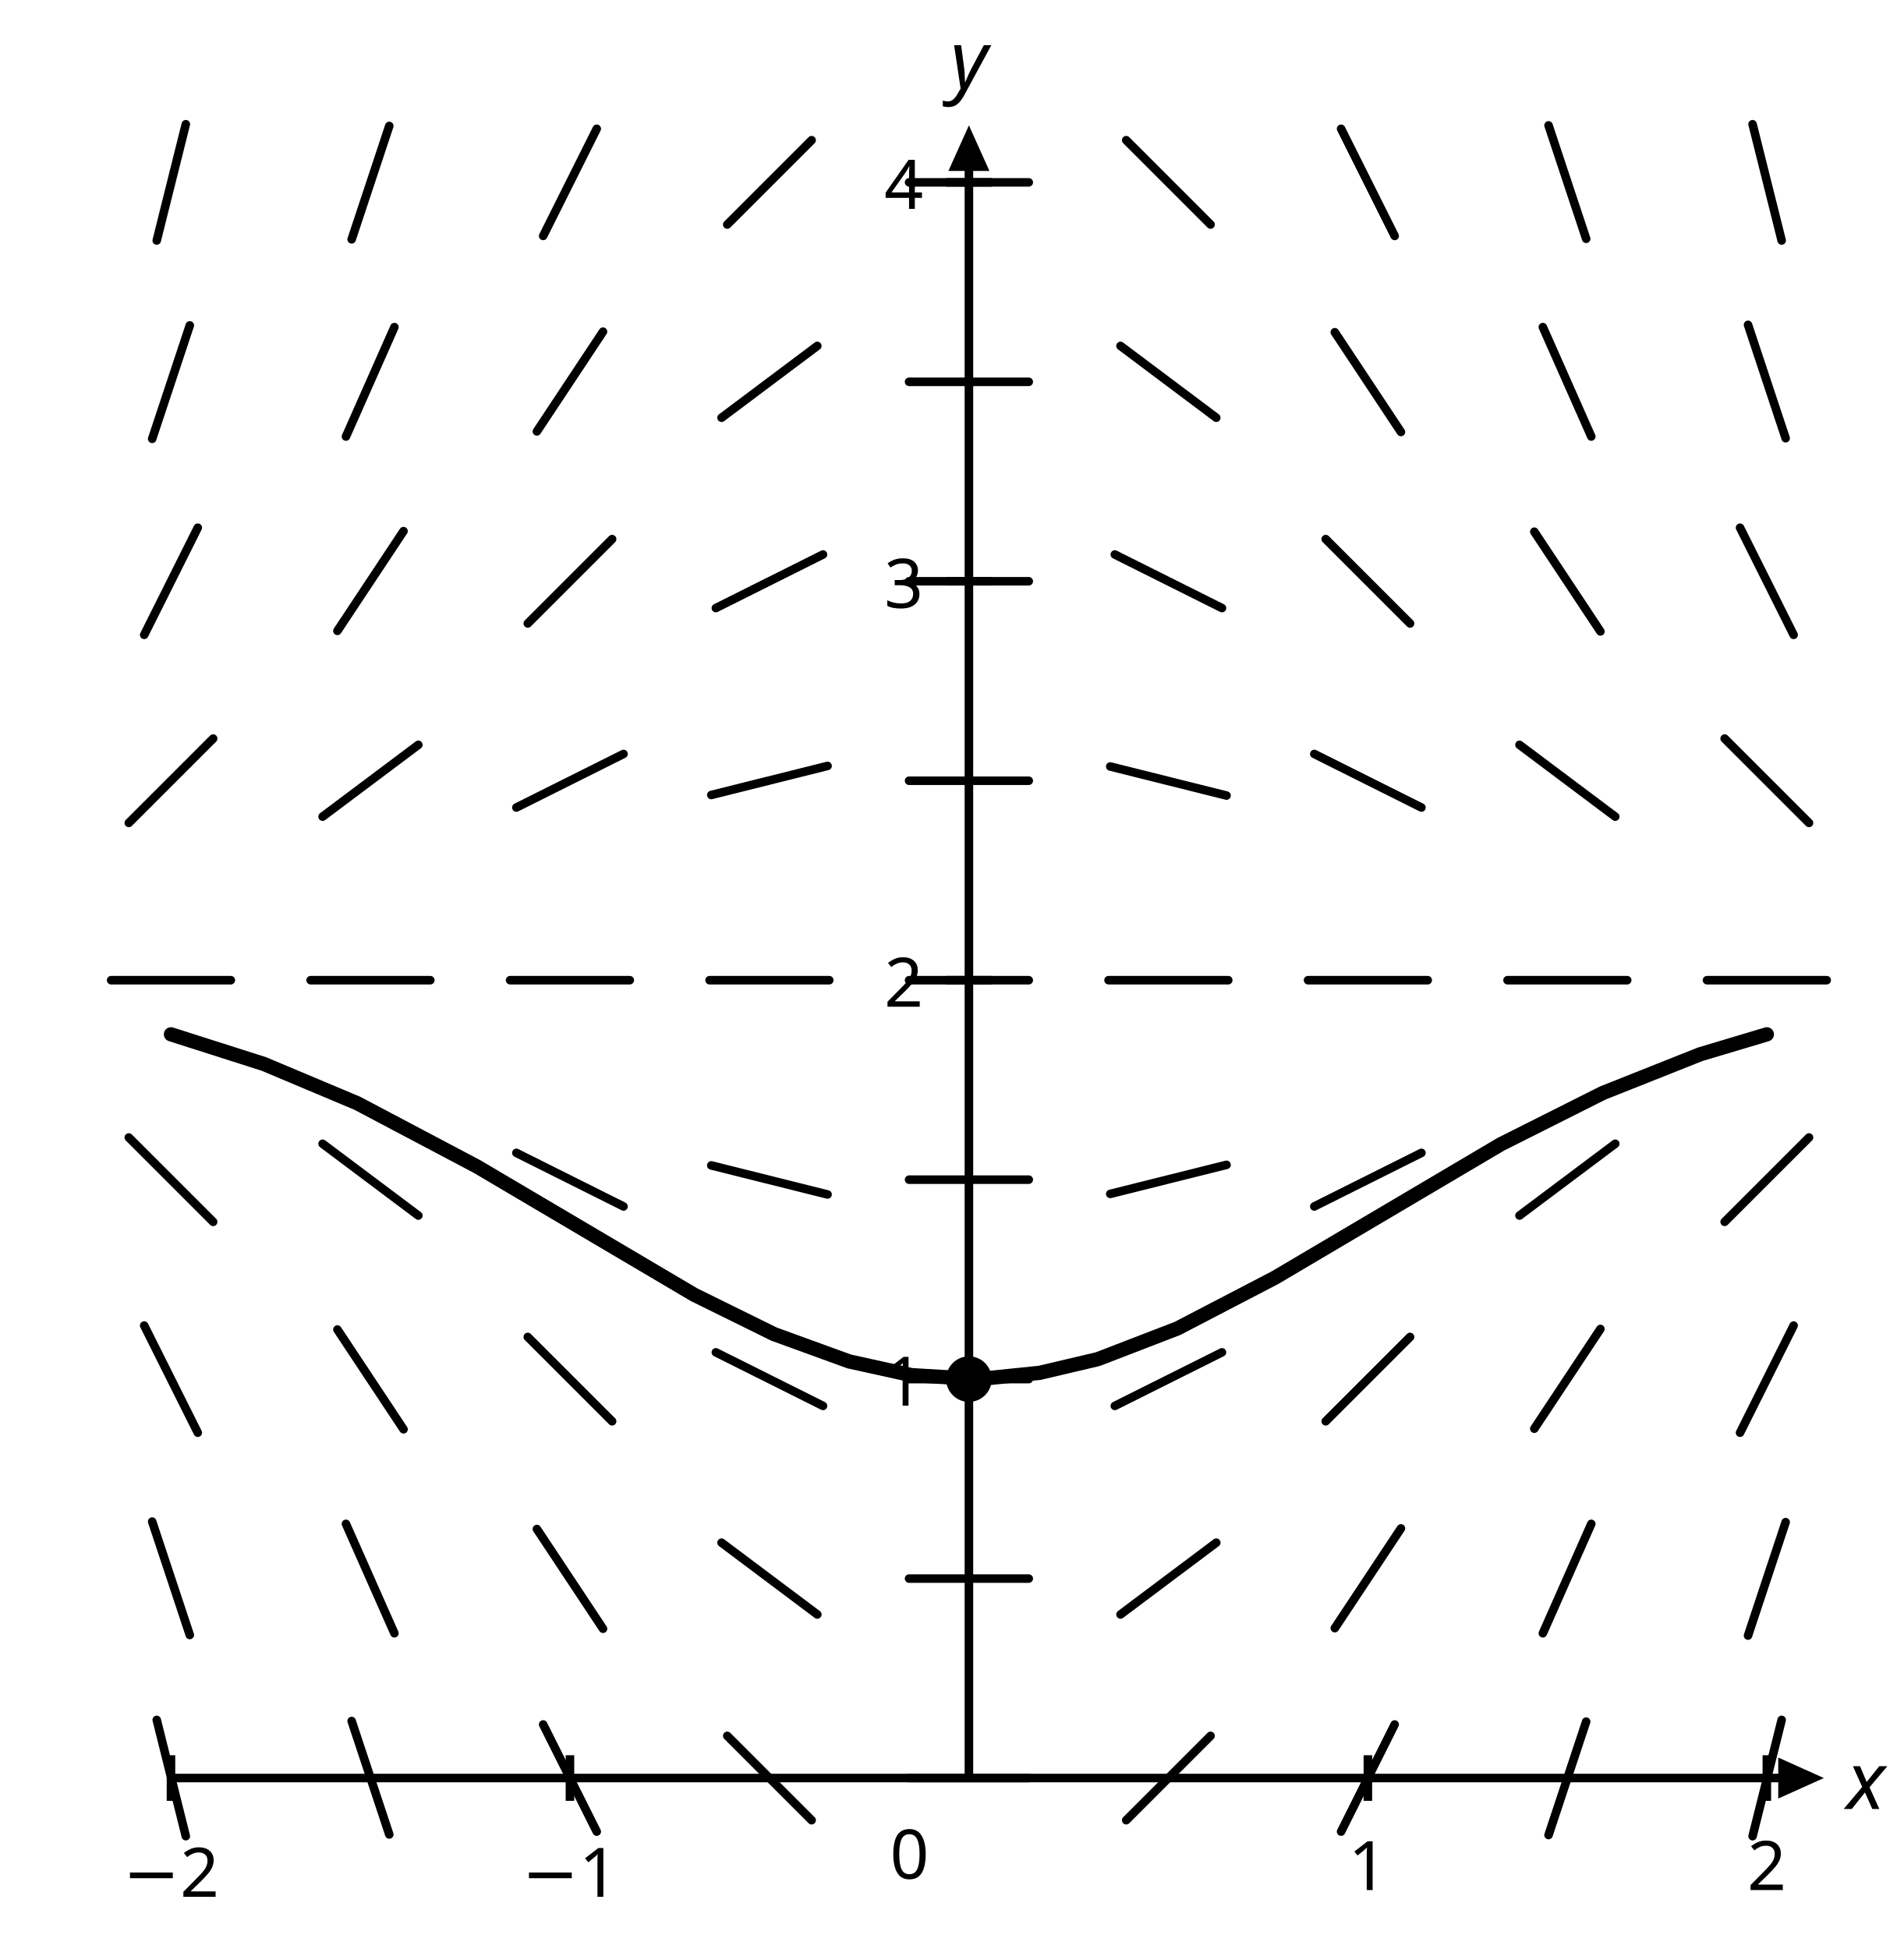
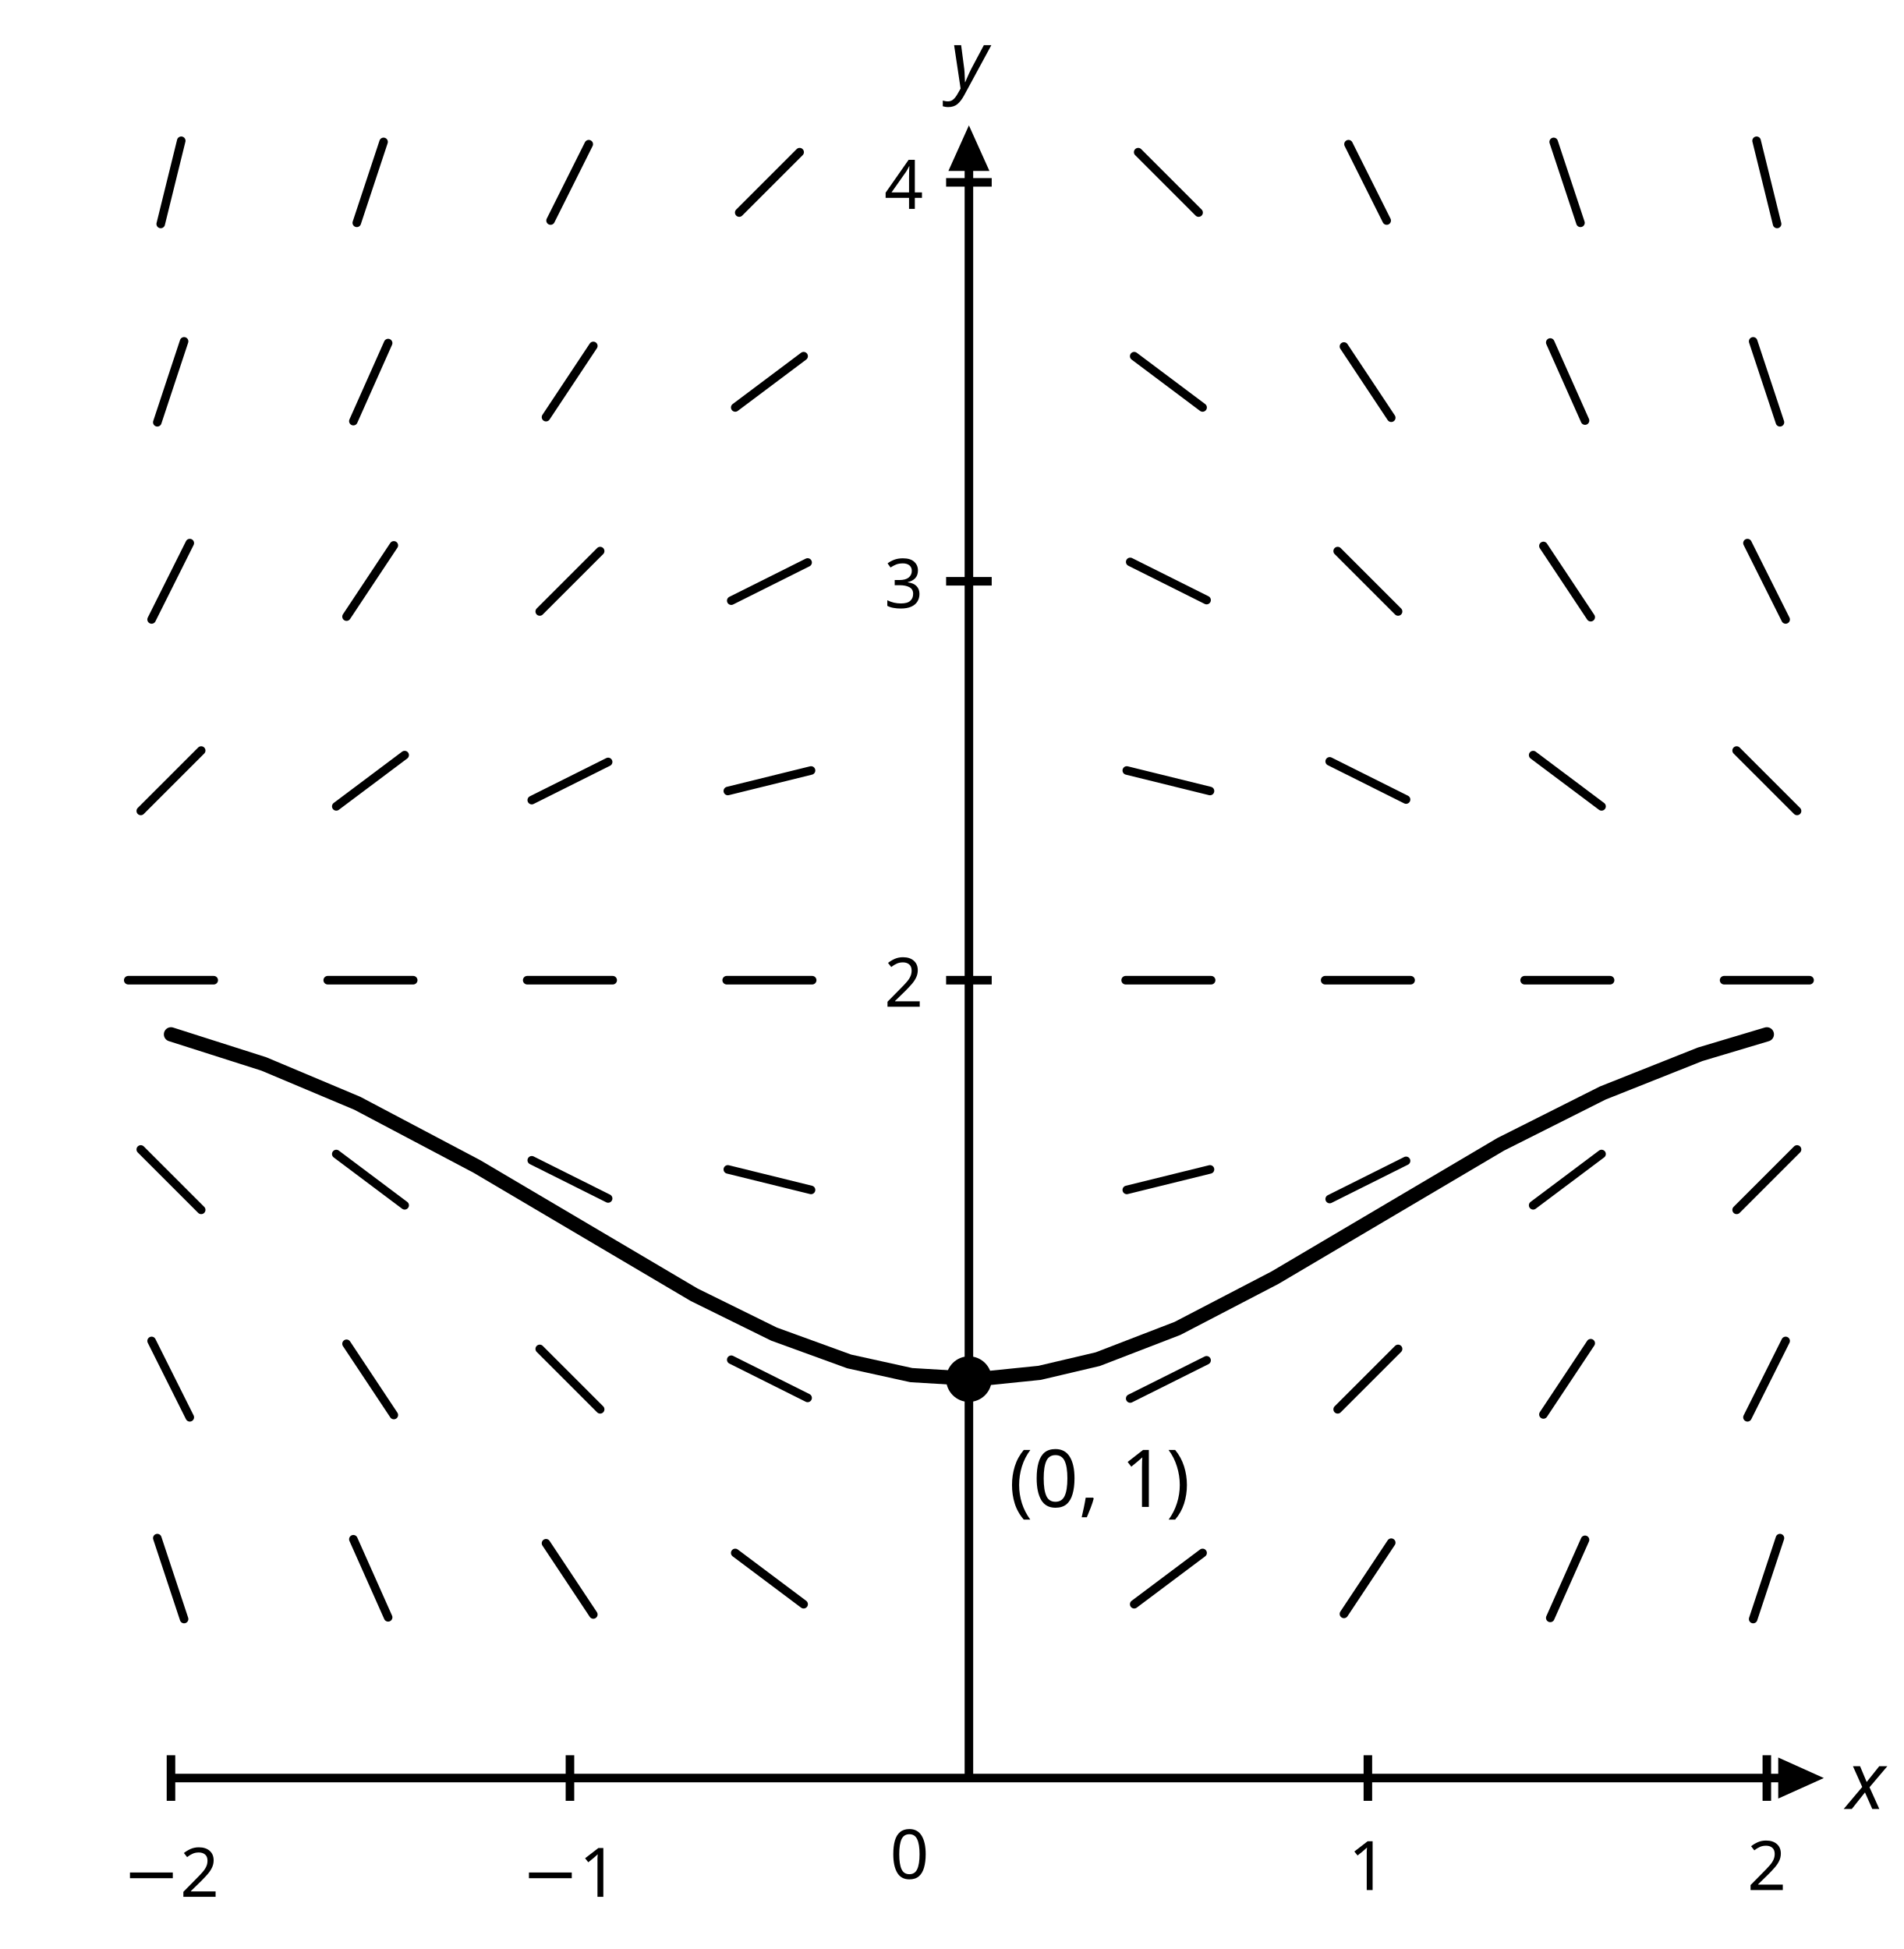
<svg xmlns="http://www.w3.org/2000/svg" viewBox="0 0 334 342">
  <line x1="30" y1="312" x2="313.6" y2="312" stroke="currentColor" stroke-width="1.5" />
  <polygon points="320,312 312,315.6 312,308.4" fill="currentColor" stroke="none" />
  <line x1="170" y1="312" x2="170" y2="28.4" stroke="currentColor" stroke-width="1.5" />
  <polygon points="170,22 173.6,30 166.4,30" fill="currentColor" stroke="none" />
  <text x="30" y="327" fill="currentColor" font-size="12" font-family="sans-serif" text-anchor="middle" dominant-baseline="central">−2</text>
  <text x="100" y="327" fill="currentColor" font-size="12" font-family="sans-serif" text-anchor="middle" dominant-baseline="central">−1</text>
  <text x="240" y="327" fill="currentColor" font-size="12" font-family="sans-serif" text-anchor="middle" dominant-baseline="central">1</text>
  <text x="310" y="327" fill="currentColor" font-size="12" font-family="sans-serif" text-anchor="middle" dominant-baseline="central">2</text>
-   <text x="162" y="242" fill="currentColor" font-size="12" font-family="sans-serif" text-anchor="end" dominant-baseline="central">1</text>
  <text x="162" y="172" fill="currentColor" font-size="12" font-family="sans-serif" text-anchor="end" dominant-baseline="central">2</text>
  <text x="162" y="102" fill="currentColor" font-size="12" font-family="sans-serif" text-anchor="end" dominant-baseline="central">3</text>
  <text x="162" y="32" fill="currentColor" font-size="12" font-family="sans-serif" text-anchor="end" dominant-baseline="central">4</text>
-   <path d="M30 308V316M100 308V316M240 308V316M310 308V316M166 242H174M166 172H174M166 102H174M166 32H174" fill="none" stroke="currentColor" stroke-width="1.5" />
+   <path d="M30 308V316M100 308V316M240 308V316M310 308V316M166 172H174M166 102H174M166 32H174" fill="none" stroke="currentColor" stroke-width="1.5" />
  <text x="163" y="325" fill="currentColor" font-size="12" font-family="sans-serif" text-anchor="end" dominant-baseline="central">0</text>
  <text x="324" y="312" fill="currentColor" font-size="14" font-family="sans-serif" font-style="italic" text-anchor="start" dominant-baseline="central">x</text>
  <text x="170" y="10" fill="currentColor" font-size="14" font-family="sans-serif" font-style="italic" text-anchor="middle" dominant-baseline="central">y</text>
-   <path d="M27.5 301.8l5.1 20.4M26.7 267l6.6 19.9M25.3 232.6l9.4 18.8M22.6 199.6l14.8 14.8M19.5 172l21 0M22.6 144.4l14.8 -14.8M25.3 111.4l9.4 -18.8M26.7 77l6.6 -19.9M27.5 42.2l5.1 -20.4M61.7 302l6.6 19.9M60.7 267.4l8.5 19.2M59.2 233.3l11.6 17.5M56.6 200.7l16.8 12.6M54.5 172l21 0M56.6 143.3l16.8 -12.6M59.2 110.7l11.6 -17.5M60.7 76.6l8.5 -19.2M61.7 42l6.6 -19.9M95.3 302.6l9.4 18.8M94.2 268.3l11.6 17.5M92.6 234.6l14.8 14.8M90.6 202.3l18.8 9.4M89.5 172l21 0M90.6 141.7l18.8 -9.4M92.6 109.4l14.8 -14.8M94.2 75.7l11.6 -17.5M95.3 41.4l9.4 -18.8M127.6 304.6l14.8 14.8M126.6 270.7l16.8 12.6M125.6 237.3l18.8 9.4M124.8 204.5l20.4 5.1M124.5 172l21 0M124.8 139.5l20.4 -5.1M125.6 106.7l18.8 -9.4M126.6 73.3l16.8 -12.6M127.6 39.4l14.8 -14.8M159.5 312l21 0M159.5 277l21 0M159.5 242l21 0M159.5 207l21 0M159.5 172l21 0M159.5 137l21 0M159.5 102l21 0M159.5 67l21 0M159.5 32l21 0M197.6 319.4l14.8 -14.8M196.6 283.3l16.8 -12.6M195.6 246.7l18.8 -9.4M194.8 209.5l20.4 -5.1M194.5 172l21 0M194.8 134.5l20.4 5.1M195.6 97.3l18.8 9.4M196.6 60.7l16.8 12.6M197.6 24.6l14.8 14.8M235.3 321.4l9.4 -18.8M234.2 285.7l11.6 -17.5M232.6 249.4l14.8 -14.8M230.6 211.7l18.8 -9.4M229.5 172l21 0M230.6 132.3l18.8 9.4M232.6 94.6l14.8 14.8M234.2 58.3l11.6 17.5M235.3 22.6l9.4 18.8M271.7 322l6.6 -19.9M270.7 286.6l8.5 -19.2M269.2 250.7l11.6 -17.5M266.6 213.3l16.8 -12.6M264.5 172l21 0M266.6 130.7l16.8 12.6M269.2 93.3l11.6 17.5M270.7 57.4l8.5 19.2M271.7 22l6.6 19.9M307.5 322.2l5.1 -20.4M306.7 287l6.6 -19.9M305.3 251.4l9.4 -18.8M302.6 214.4l14.8 -14.8M299.5 172l21 0M302.6 129.6l14.8 14.8M305.3 92.6l9.4 18.8M306.7 57l6.6 19.9M307.5 21.8l5.1 20.4" fill="none" stroke="currentColor" stroke-width="1.5" stroke-linecap="round" />
+   <path d="M27.6 269.9l4.7 14.2M26.6 235.3l6.7 13.4M24.7 201.7l10.6 10.6M22.5 172l15 0M24.7 142.3l10.6 -10.6M26.6 108.7l6.7 -13.4M27.6 74.1l4.7 -14.2M28.2 39.3l3.6 -14.6M62 270.1l6.1 13.7M60.8 235.8l8.3 12.5M59 202.5l12 9M57.5 172l15 0M59 141.5l12 -9M60.8 108.2l8.3 -12.5M62 73.9l6.1 -13.7M62.6 39.1l4.7 -14.2M95.8 270.8l8.3 12.5M94.7 236.7l10.6 10.6M93.3 203.6l13.4 6.7M92.5 172l15 0M93.3 140.4l13.4 -6.7M94.7 107.3l10.6 -10.6M95.8 73.2l8.3 -12.5M96.6 38.7l6.7 -13.4M129 272.5l12 9M128.3 238.6l13.4 6.7M127.7 205.2l14.6 3.6M127.5 172l15 0M127.7 138.8l14.6 -3.6M128.3 105.4l13.4 -6.7M129 71.5l12 -9M129.7 37.3l10.6 -10.6M199 281.5l12 -9M198.3 245.4l13.4 -6.7M197.7 208.8l14.6 -3.6M197.5 172l15 0M197.7 135.2l14.6 3.6M198.3 98.6l13.4 6.7M199 62.5l12 9M199.7 26.7l10.6 10.6M235.8 283.2l8.3 -12.5M234.7 247.3l10.6 -10.6M233.3 210.4l13.4 -6.7M232.5 172l15 0M233.3 133.6l13.4 6.7M234.7 96.7l10.6 10.6M235.8 60.8l8.3 12.5M236.6 25.3l6.7 13.4M272 283.9l6.1 -13.7M270.8 248.2l8.3 -12.5M269 211.5l12 -9M267.5 172l15 0M269 132.5l12 9M270.8 95.8l8.3 12.5M272 60.1l6.1 13.7M272.6 24.9l4.7 14.2M307.6 284.1l4.7 -14.2M306.6 248.7l6.7 -13.4M304.7 212.3l10.6 -10.6M302.5 172l15 0M304.7 131.7l10.6 10.6M306.6 95.3l6.7 13.4M307.6 59.9l4.7 14.2M308.2 24.7l3.6 14.6" fill="none" stroke="currentColor" stroke-width="1.5" stroke-linecap="round" />
  <polyline points="30,181.5 46.3,186.7 62.7,193.6 83.7,204.7 121.8,227.2 135.8,234.1 149,238.9 159.9,241.3 171.6,242 182.4,240.9 192.6,238.5 206.6,233.1 223.7,224.2 263.3,200.8 281.2,191.8 298.3,185 310,181.5" fill="none" stroke="currentColor" stroke-width="2.5" stroke-linecap="round" stroke-linejoin="round" />
  <circle cx="170" cy="242" r="4" fill="currentColor" stroke="none" />
+   <text x="177" y="259" fill="currentColor" font-size="14" font-family="sans-serif" text-anchor="start" dominant-baseline="central">(0, 1)</text>
</svg>
